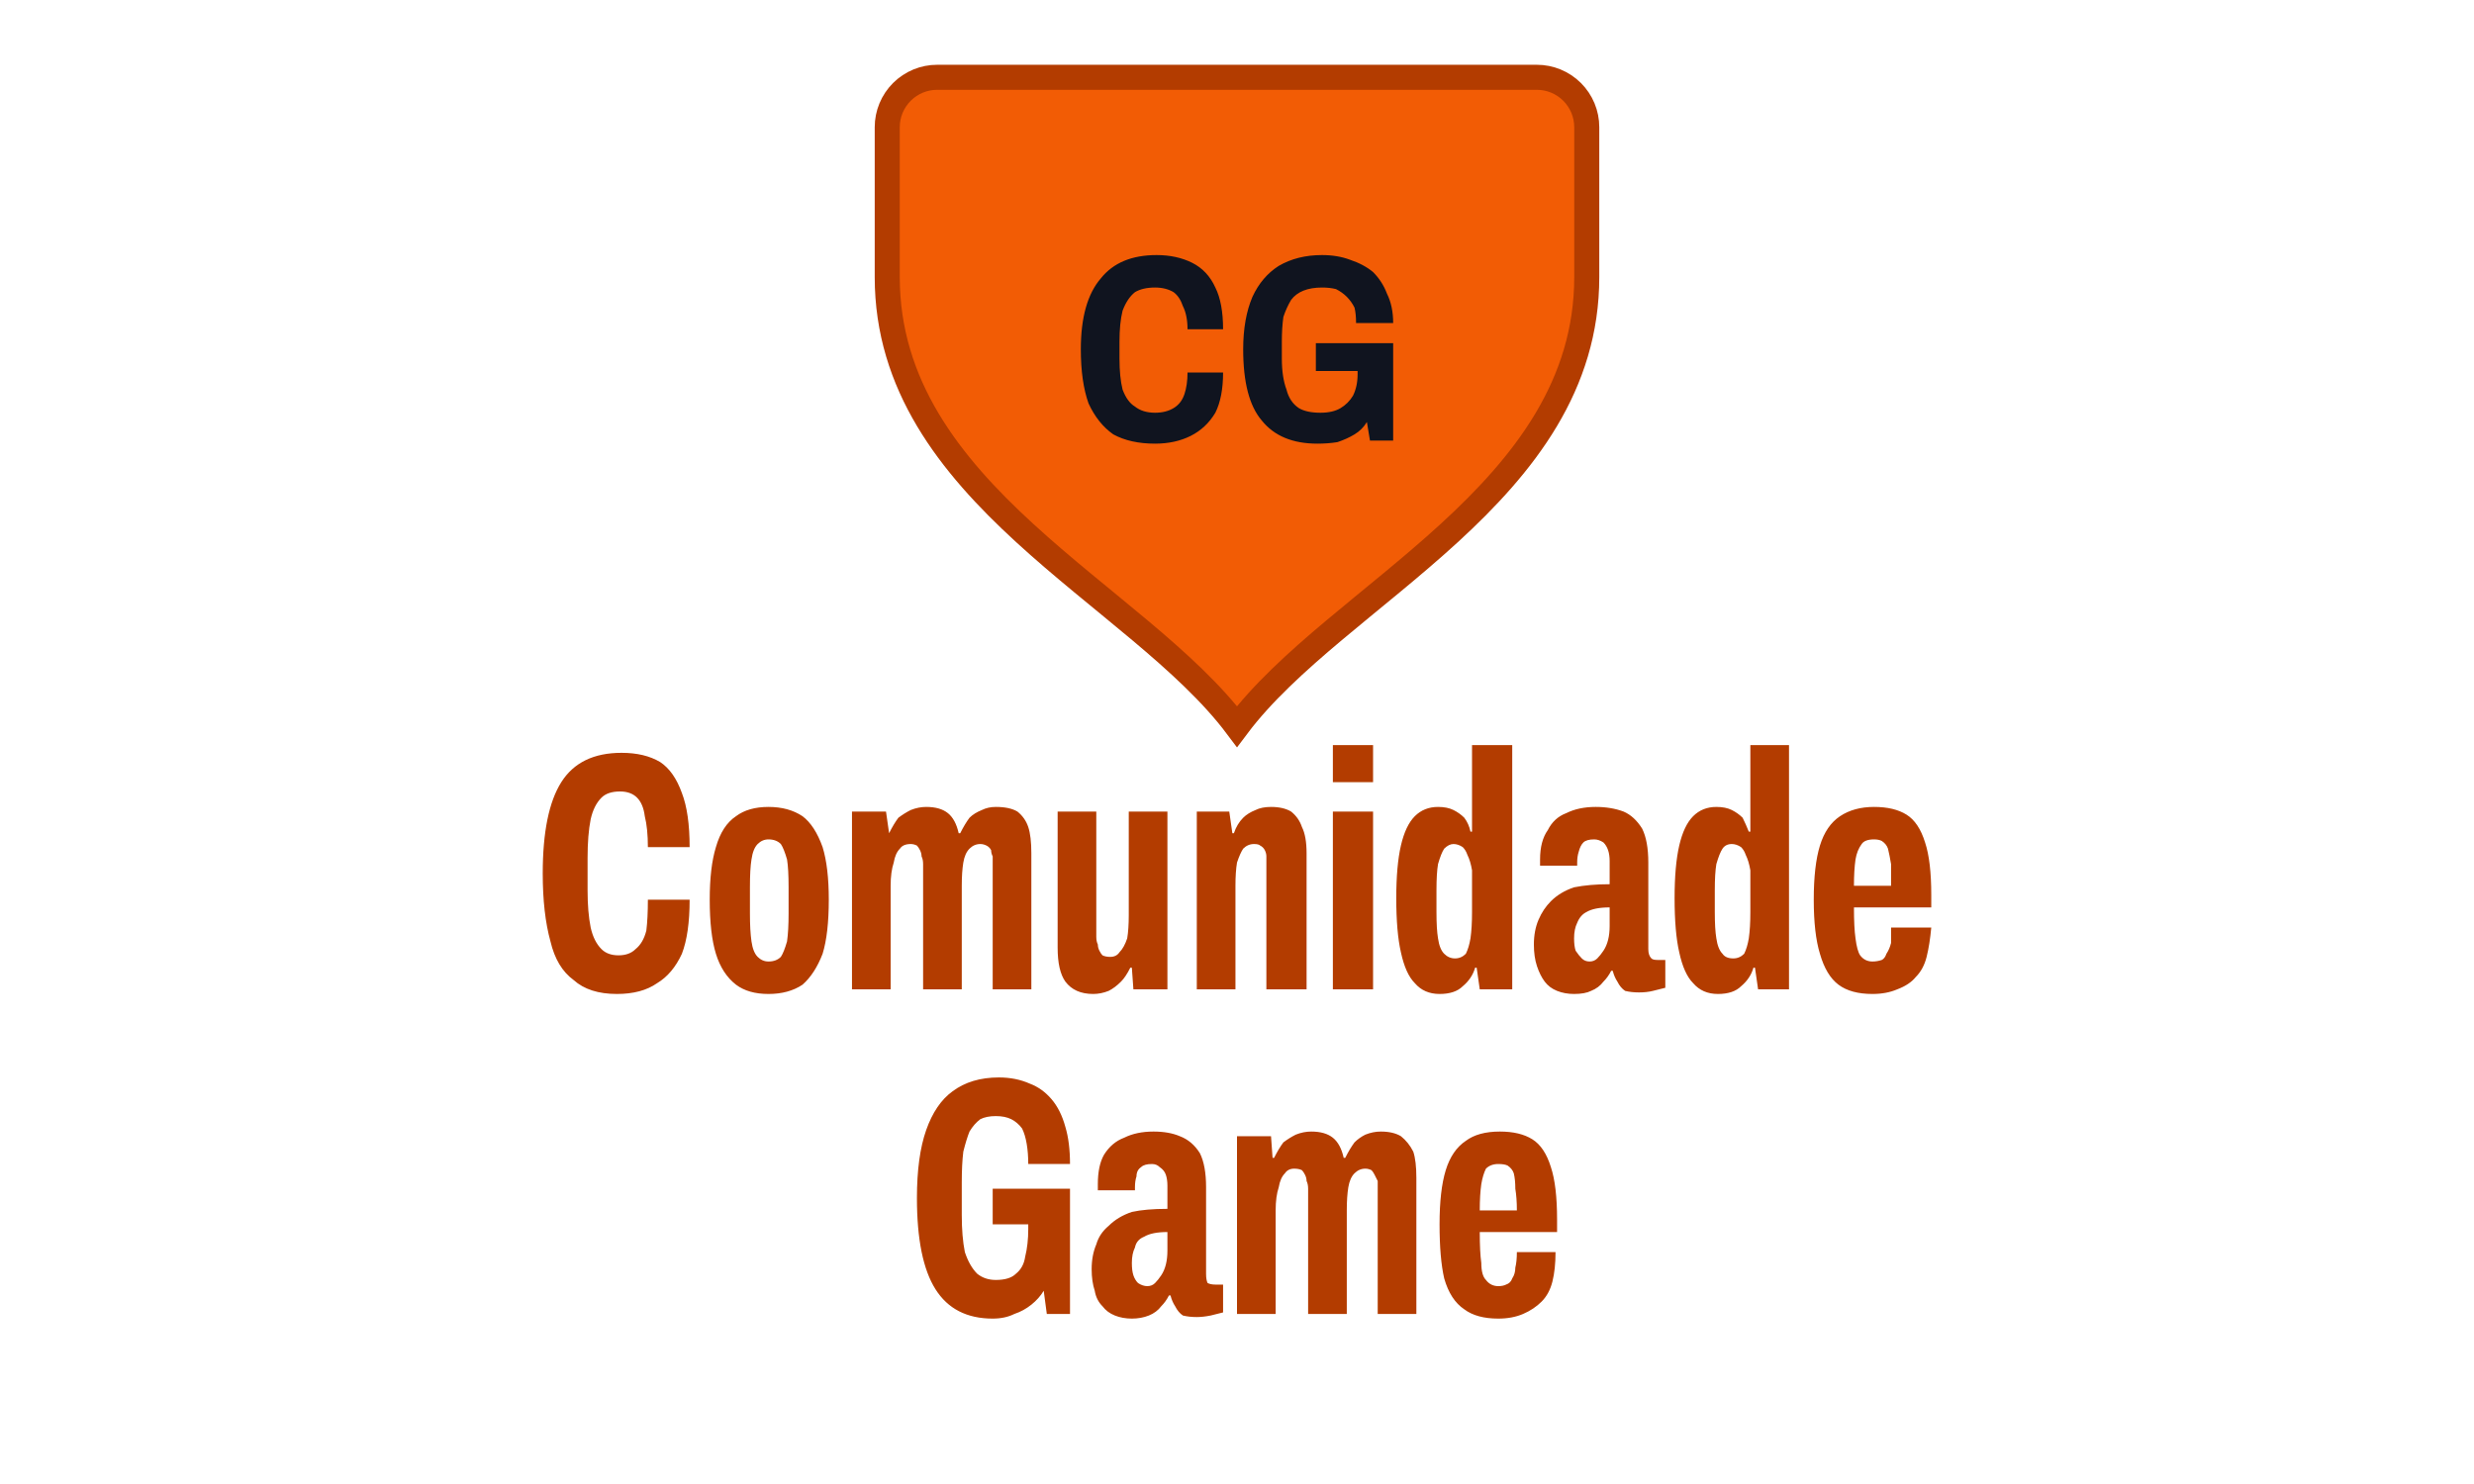
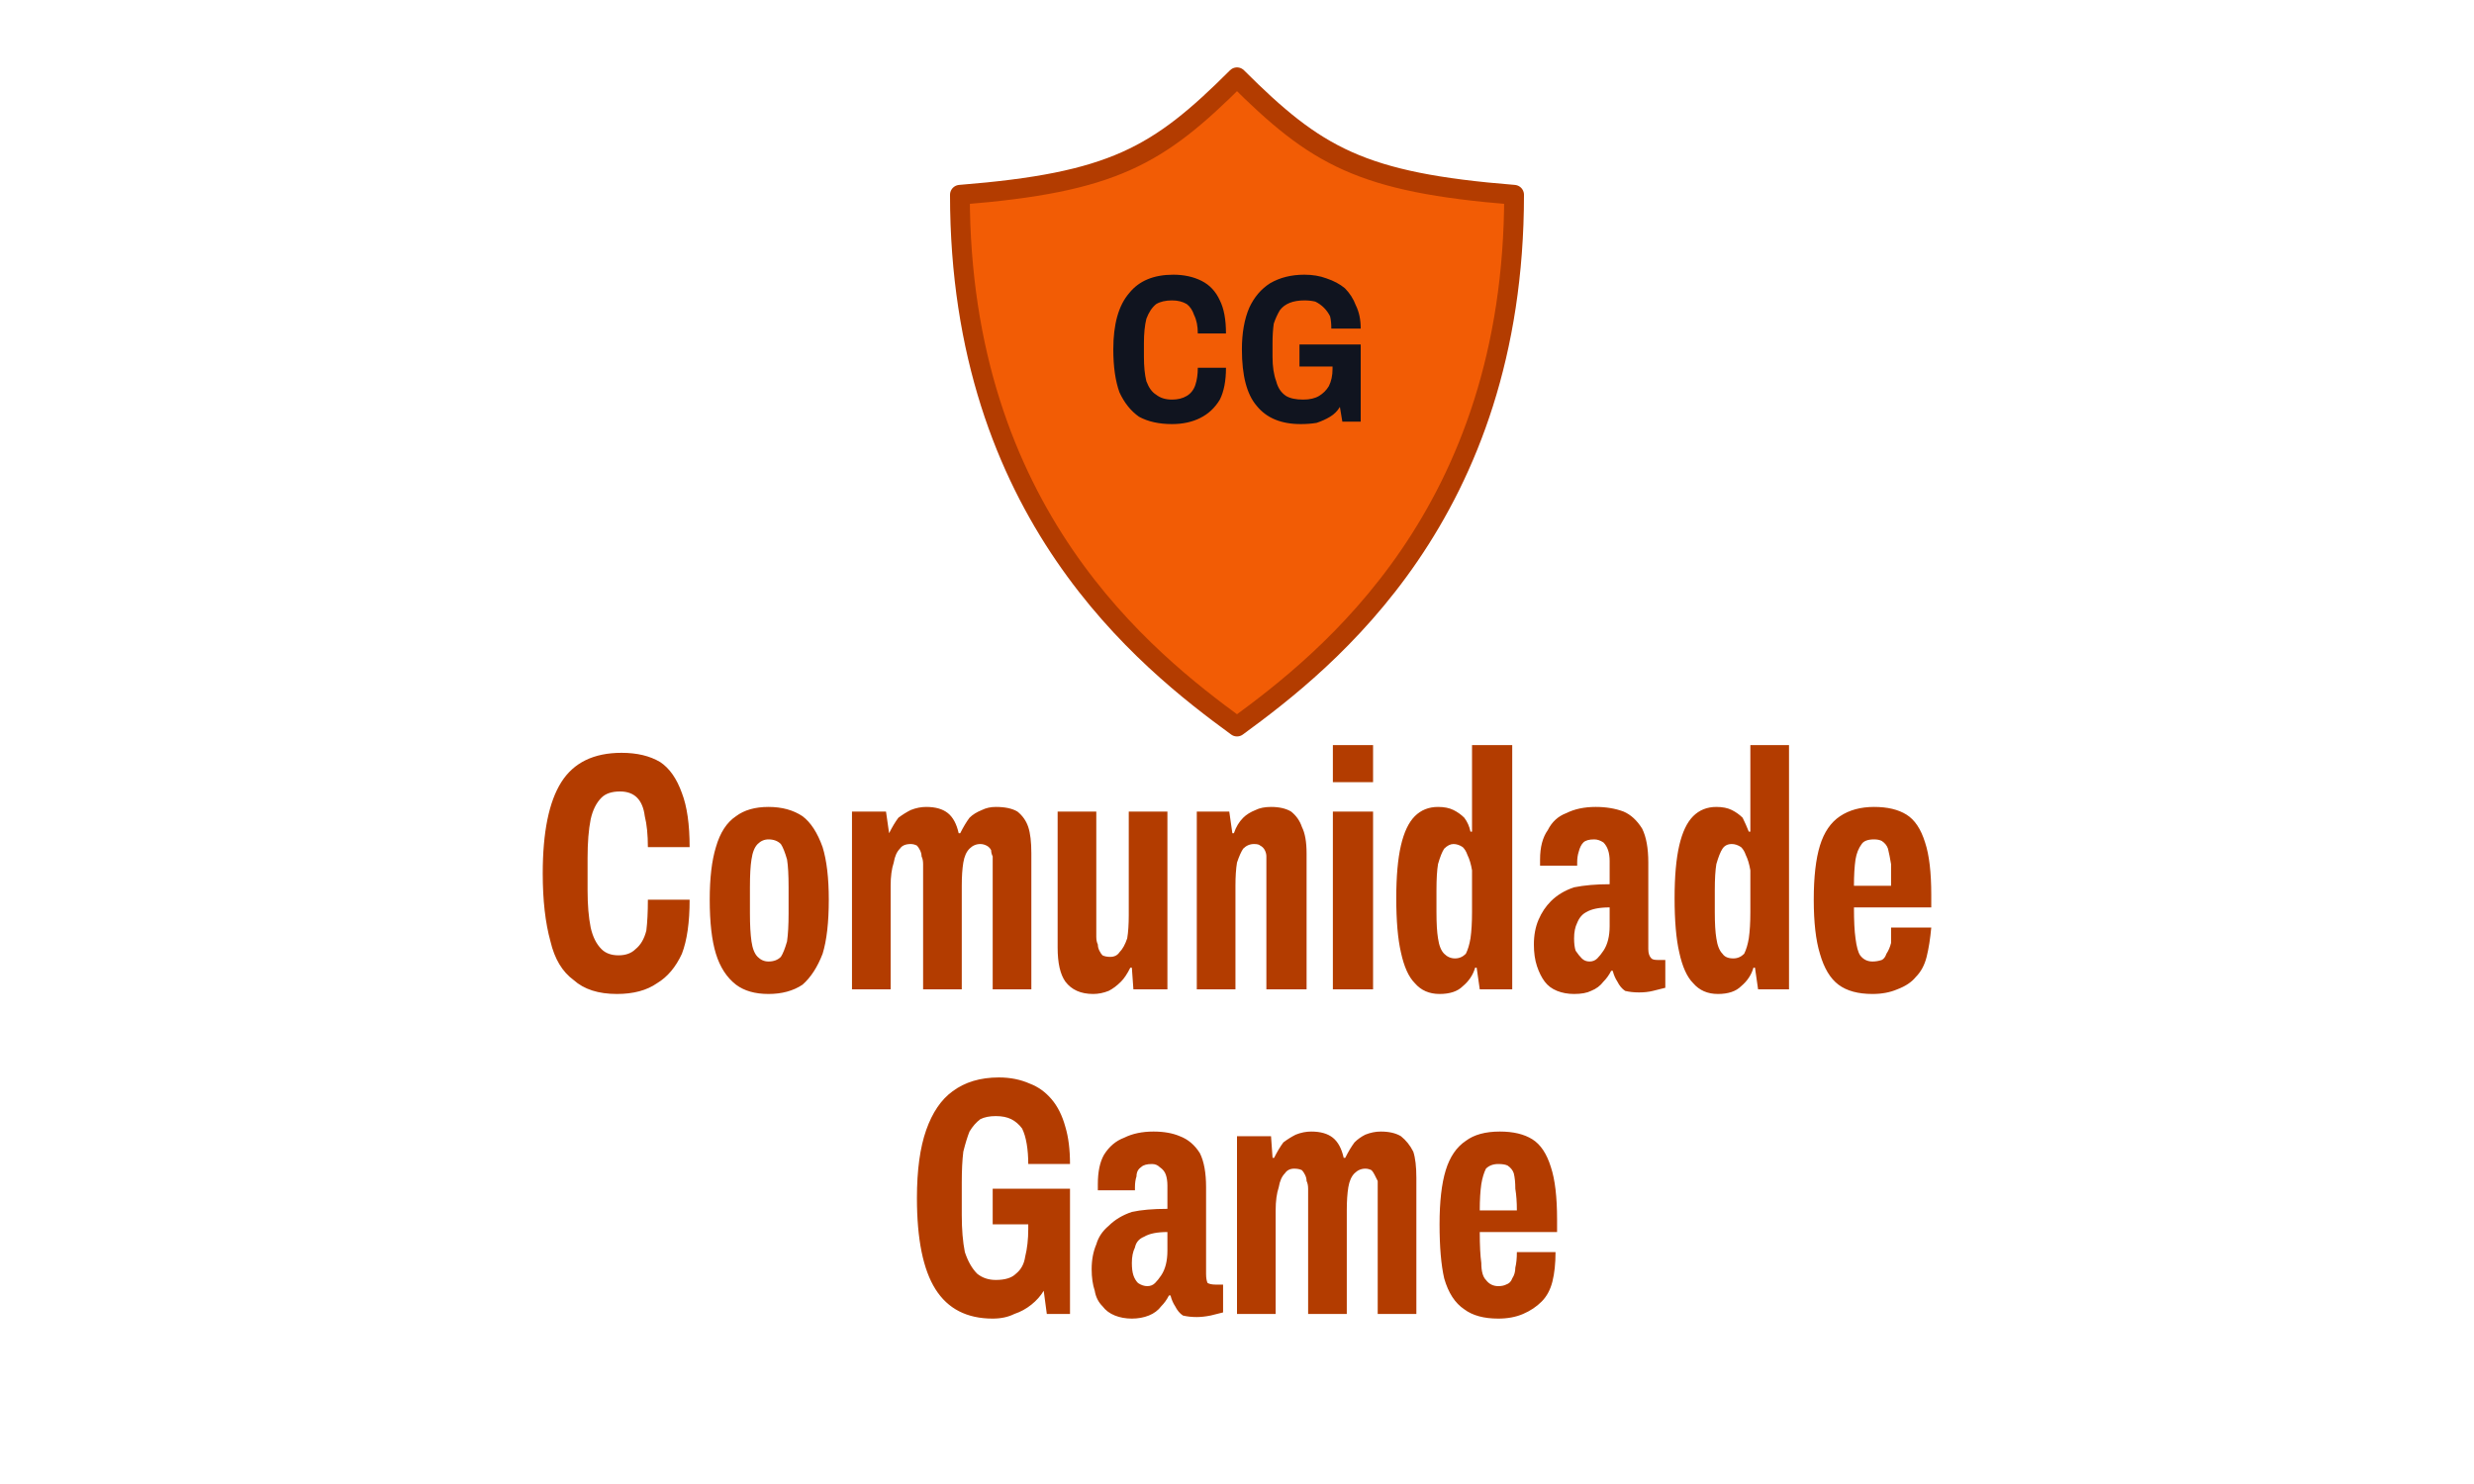
<svg xmlns="http://www.w3.org/2000/svg" viewBox="0 0 160 96" role="img" aria-label="Comunidade Game">
-   <path d="M60.62 5 H99.38 A3.23 3.23 0 0 1 102.62 8.23 V17.92 C102.62 31.92 86.46 38.38 80 47 C73.54 38.38 57.38 31.92 57.38 17.92 V8.23 A3.23 3.23 0 0 1 60.62 5 Z" fill="#F25C05" stroke="#B33C00" stroke-width="1.62" />
-   <path d="M74.7 28.7Q73.1 28.7 72 28.1Q71 27.4 70.4 26.1Q69.9 24.7 69.9 22.6Q69.9 19.5 71.2 18Q72.4 16.5 74.8 16.5Q76.1 16.5 77.1 17Q78.1 17.5 78.6 18.6Q79.1 19.6 79.1 21.3H76.8Q76.8 20.4 76.5 19.8Q76.3 19.2 75.9 18.9Q75.4 18.6 74.7 18.6Q73.9 18.6 73.4 18.9Q72.9 19.3 72.6 20.1Q72.4 20.9 72.4 22.1V23.2Q72.4 24.4 72.6 25.2Q72.9 26 73.4 26.3Q73.9 26.7 74.7 26.7Q75.4 26.7 75.9 26.4Q76.4 26.1 76.6 25.5Q76.8 24.9 76.8 24.1H79.1Q79.1 25.7 78.6 26.7Q78 27.7 77 28.2Q76 28.7 74.7 28.7Z M85.2 28.7Q82.8 28.7 81.6 27.2Q80.4 25.8 80.4 22.6Q80.4 20.6 81 19.2Q81.6 17.9 82.7 17.2Q83.9 16.5 85.5 16.5Q86.5 16.5 87.3 16.8Q88.2 17.1 88.8 17.6Q89.4 18.2 89.7 19Q90.1 19.8 90.1 20.9H87.7Q87.7 20.3 87.6 19.9Q87.4 19.5 87.1 19.2Q86.8 18.9 86.4 18.7Q86 18.6 85.5 18.6Q84.8 18.6 84.3 18.8Q83.8 19 83.5 19.4Q83.2 19.9 83 20.5Q82.9 21.2 82.9 22.1V23.2Q82.9 24.4 83.2 25.2Q83.4 26 84 26.4Q84.5 26.7 85.4 26.7Q86.2 26.7 86.7 26.4Q87.2 26.1 87.5 25.6Q87.8 25 87.8 24.2V24H85.1V22.2H90.1V28.5H88.6L88.4 27.3Q88.1 27.8 87.6 28.1Q87.1 28.4 86.5 28.6Q85.9 28.7 85.2 28.7Z" fill="#10141F" />
+   <path d="M80 5C85.11 10.1 88.02 11.81 97.92 12.6C97.92 33.21 85.87 42.71 80 47C74.13 42.71 62.08 33.21 62.08 12.6C71.98 11.81 74.89 10.1 80 5Z" fill="#F25C05" stroke="#B33C00" stroke-width="1.28" stroke-linejoin="round" />
+   <path d="M74.7 28.7Q73.1 28.7 72 28.1Q71 27.4 70.4 26.1Q69.9 24.7 69.9 22.6Q69.9 19.5 71.2 18Q72.4 16.5 74.8 16.5Q76.1 16.5 77.1 17Q78.1 17.5 78.6 18.6Q79.1 19.6 79.1 21.3H76.8Q76.8 20.4 76.5 19.8Q76.3 19.2 75.9 18.9Q75.4 18.6 74.7 18.6Q73.9 18.6 73.4 18.9Q72.9 19.3 72.6 20.1Q72.4 20.9 72.4 22.1V23.2Q72.4 24.4 72.6 25.2Q72.9 26 73.4 26.3Q73.9 26.7 74.7 26.7Q75.4 26.7 75.9 26.4Q76.4 26.1 76.6 25.5Q76.8 24.9 76.8 24.1H79.1Q79.1 25.7 78.6 26.7Q78 27.7 77 28.2Q76 28.7 74.7 28.7Z M85.2 28.7Q82.8 28.7 81.6 27.2Q80.4 25.8 80.4 22.6Q80.4 20.6 81 19.2Q81.6 17.9 82.7 17.2Q83.9 16.5 85.5 16.5Q86.5 16.5 87.3 16.8Q88.2 17.1 88.8 17.6Q89.4 18.2 89.7 19Q90.1 19.8 90.1 20.9H87.7Q87.7 20.3 87.6 19.9Q87.4 19.5 87.1 19.2Q86.8 18.9 86.4 18.7Q86 18.6 85.5 18.6Q84.8 18.6 84.3 18.8Q83.8 19 83.5 19.4Q83.2 19.9 83 20.5Q82.9 21.2 82.9 22.1V23.2Q82.9 24.4 83.2 25.2Q83.4 26 84 26.4Q84.5 26.7 85.4 26.7Q86.2 26.7 86.7 26.4Q87.2 26.1 87.5 25.6Q87.8 25 87.8 24.2V24H85.1V22.2H90.1V28.5H88.6L88.4 27.3Q88.1 27.8 87.6 28.1Q87.1 28.4 86.5 28.6Q85.9 28.7 85.2 28.7Z" fill="#10141F" transform="translate(16.63 4.7) scale(0.79213)" />
  <path d="M39.9 64.3Q38.1 64.3 37.1 63.4Q36 62.6 35.6 60.9Q35.1 59.1 35.1 56.5Q35.1 52.5 36.3 50.6Q37.5 48.7 40.2 48.7Q41.7 48.7 42.7 49.3Q43.6 49.9 44.1 51.3Q44.6 52.6 44.6 54.8H41.9Q41.9 53.6 41.7 52.8Q41.6 52 41.2 51.6Q40.8 51.2 40.1 51.2Q39.3 51.2 38.9 51.6Q38.4 52.1 38.2 53Q38 54 38 55.5V57.6Q38 59 38.2 60Q38.4 60.9 38.9 61.4Q39.3 61.8 40 61.8Q40.7 61.8 41.1 61.4Q41.6 61 41.8 60.2Q41.9 59.4 41.9 58.2H44.6Q44.6 60.4 44.1 61.7Q43.5 63 42.5 63.6Q41.5 64.3 39.9 64.3Z M49.7 64.3Q48.4 64.3 47.6 63.7Q46.7 63 46.3 61.7Q45.9 60.4 45.9 58.2Q45.9 56.1 46.3 54.8Q46.7 53.4 47.6 52.8Q48.4 52.2 49.7 52.2Q51 52.2 51.9 52.8Q52.7 53.4 53.2 54.8Q53.6 56.1 53.6 58.2Q53.6 60.4 53.2 61.7Q52.7 63 51.9 63.7Q51 64.3 49.7 64.3ZM49.7 62.2Q50.2 62.2 50.5 61.9Q50.7 61.6 50.9 60.9Q51 60.2 51 59.1V57.4Q51 56.2 50.9 55.6Q50.7 54.9 50.5 54.6Q50.2 54.3 49.7 54.3Q49.3 54.3 49 54.6Q48.7 54.9 48.6 55.6Q48.5 56.2 48.5 57.4V59.1Q48.5 60.2 48.6 60.9Q48.7 61.6 49 61.9Q49.3 62.2 49.7 62.2Z M55.1 64V52.5H57.3L57.5 53.9H57.5Q57.8 53.3 58.1 52.9Q58.5 52.6 58.9 52.4Q59.4 52.2 59.9 52.2Q60.8 52.2 61.3 52.6Q61.8 53 62 53.9H62.1Q62.4 53.3 62.7 52.9Q63 52.6 63.5 52.4Q63.9 52.2 64.4 52.2Q65.3 52.2 65.8 52.5Q66.3 52.9 66.5 53.5Q66.7 54.1 66.7 55.2V64H64.2V55.9Q64.2 55.6 64.2 55.4Q64.1 55.2 64.1 55Q64 54.8 63.8 54.7Q63.6 54.6 63.4 54.6Q63 54.6 62.7 54.9Q62.4 55.2 62.3 55.8Q62.2 56.4 62.2 57.3V64H59.7V55.9Q59.7 55.6 59.6 55.4Q59.6 55.2 59.5 55Q59.4 54.8 59.3 54.7Q59.1 54.6 58.9 54.6Q58.4 54.6 58.2 54.9Q57.9 55.2 57.8 55.8Q57.6 56.4 57.6 57.3V64Z M70.7 64.3Q69.5 64.3 68.9 63.5Q68.4 62.8 68.4 61.3V52.5H70.9V60.6Q70.9 60.9 71 61.1Q71 61.3 71.1 61.5Q71.2 61.7 71.3 61.8Q71.5 61.9 71.8 61.9Q72.2 61.9 72.4 61.6Q72.7 61.3 72.9 60.7Q73 60.1 73 59.2V52.5H75.5V64H73.3L73.2 62.6H73.1Q72.8 63.2 72.5 63.5Q72.1 63.9 71.7 64.1Q71.2 64.3 70.7 64.3Z M77.4 64V52.5H79.5L79.7 53.9H79.8Q80 53.3 80.4 52.9Q80.7 52.6 81.2 52.4Q81.6 52.2 82.2 52.2Q83 52.2 83.5 52.5Q84 52.9 84.2 53.5Q84.5 54.1 84.5 55.2V64H81.9V55.9Q81.9 55.6 81.9 55.4Q81.9 55.2 81.8 55Q81.7 54.8 81.5 54.7Q81.4 54.6 81.1 54.6Q80.7 54.6 80.4 54.9Q80.2 55.2 80 55.8Q79.9 56.4 79.9 57.3V64Z M86.2 50.6V48.2H88.8V50.6ZM86.2 64V52.5H88.8V64Z M93.1 64.3Q92.1 64.3 91.5 63.6Q90.9 63 90.6 61.6Q90.3 60.3 90.3 58.1Q90.3 56 90.6 54.7Q90.9 53.4 91.5 52.8Q92.1 52.2 93 52.2Q93.6 52.2 94 52.4Q94.4 52.6 94.7 52.9Q95 53.3 95.1 53.8H95.2V48.2H97.8V64H95.7L95.5 62.6H95.4Q95.2 63.3 94.6 63.8Q94.1 64.3 93.1 64.3ZM94.1 62Q94.5 62 94.8 61.7Q95 61.3 95.1 60.7Q95.2 60 95.2 59V57.6Q95.2 56.8 95.2 56.3Q95.1 55.7 94.9 55.3Q94.8 55 94.6 54.8Q94.3 54.6 94 54.6Q93.7 54.6 93.4 54.9Q93.2 55.2 93 55.9Q92.9 56.5 92.9 57.6V59Q92.9 60.1 93 60.7Q93.1 61.4 93.4 61.7Q93.7 62 94.1 62Z M101.8 64.3Q101.2 64.3 100.7 64.1Q100.2 63.9 99.9 63.5Q99.6 63.1 99.4 62.5Q99.2 61.9 99.2 61.1Q99.2 60.2 99.5 59.5Q99.8 58.8 100.3 58.3Q100.9 57.7 101.8 57.4Q102.8 57.2 104.1 57.2V55.7Q104.1 55.3 104 55Q103.9 54.7 103.7 54.5Q103.4 54.3 103.1 54.3Q102.6 54.3 102.4 54.5Q102.2 54.7 102.1 55.1Q102 55.4 102 55.8V56H99.6Q99.6 55.9 99.6 55.8Q99.6 55.7 99.6 55.6Q99.6 54.4 100.1 53.7Q100.5 52.9 101.3 52.6Q102.1 52.2 103.2 52.2Q104.2 52.2 105 52.5Q105.7 52.8 106.2 53.6Q106.6 54.4 106.6 55.8V61.4Q106.6 61.8 106.8 62Q106.9 62.1 107.2 62.1H107.7V63.9Q107.3 64 106.9 64.1Q106.5 64.2 106 64.2Q105.5 64.2 105.1 64.1Q104.8 63.9 104.6 63.5Q104.4 63.2 104.3 62.8H104.2Q104 63.2 103.7 63.5Q103.4 63.9 102.9 64.1Q102.5 64.3 101.8 64.3ZM102.8 62.2Q103.1 62.2 103.3 62Q103.5 61.8 103.7 61.5Q103.9 61.2 104 60.8Q104.1 60.4 104.1 59.9V58.7Q103.1 58.7 102.6 59Q102.2 59.2 102 59.7Q101.8 60.1 101.8 60.7Q101.8 61.2 101.9 61.5Q102.1 61.8 102.3 62Q102.5 62.2 102.8 62.2Z M111.1 64.3Q110.1 64.3 109.5 63.6Q108.9 63 108.6 61.6Q108.3 60.3 108.3 58.1Q108.3 56 108.6 54.7Q108.9 53.4 109.5 52.8Q110.1 52.2 111 52.2Q111.6 52.2 112 52.4Q112.4 52.6 112.7 52.9Q112.9 53.3 113.1 53.8H113.2V48.2H115.7V64H113.7L113.5 62.6H113.4Q113.2 63.3 112.6 63.8Q112.1 64.3 111.1 64.3ZM112.1 62Q112.5 62 112.8 61.7Q113 61.3 113.1 60.7Q113.2 60 113.2 59V57.6Q113.2 56.8 113.2 56.3Q113.1 55.7 112.9 55.3Q112.8 55 112.6 54.8Q112.3 54.6 112 54.6Q111.6 54.6 111.4 54.9Q111.2 55.2 111 55.9Q110.9 56.5 110.9 57.6V59Q110.9 60.1 111 60.7Q111.1 61.4 111.4 61.7Q111.6 62 112.1 62Z M121.1 64.3Q119.7 64.3 118.9 63.7Q118.1 63.1 117.7 61.7Q117.3 60.4 117.3 58.2Q117.3 56 117.7 54.7Q118.1 53.4 119 52.8Q119.9 52.2 121.2 52.2Q122.5 52.2 123.3 52.7Q124.1 53.2 124.5 54.5Q124.9 55.7 124.9 57.9V58.7H119.9Q119.9 60 120 60.7Q120.1 61.5 120.3 61.8Q120.6 62.2 121.1 62.2Q121.4 62.2 121.7 62.1Q121.9 62 122 61.7Q122.2 61.4 122.3 61Q122.3 60.6 122.3 60H124.9Q124.8 61.1 124.6 61.9Q124.4 62.7 123.9 63.2Q123.5 63.7 122.7 64Q122 64.3 121.1 64.3ZM119.9 57.3H122.3Q122.3 56.5 122.3 55.9Q122.2 55.3 122.1 54.9Q122 54.6 121.7 54.4Q121.5 54.3 121.2 54.3Q120.6 54.3 120.4 54.6Q120.1 55 120 55.6Q119.9 56.3 119.9 57.3Z" fill="#B33C00" />
  <path d="M64.2 85.3Q61.7 85.3 60.5 83.4Q59.3 81.5 59.3 77.5Q59.3 74.8 59.9 73.1Q60.5 71.4 61.6 70.6Q62.8 69.7 64.6 69.7Q65.7 69.7 66.6 70.1Q67.4 70.4 68 71.1Q68.6 71.8 68.9 72.9Q69.2 73.9 69.2 75.3H66.5Q66.5 74.6 66.4 74Q66.3 73.4 66.1 73Q65.8 72.6 65.4 72.4Q65 72.2 64.4 72.2Q63.8 72.2 63.4 72.4Q63 72.7 62.7 73.2Q62.5 73.7 62.3 74.5Q62.2 75.3 62.2 76.5V78.6Q62.2 80 62.4 81Q62.7 81.9 63.2 82.4Q63.7 82.8 64.4 82.8Q65.3 82.8 65.7 82.4Q66.2 82 66.3 81.3Q66.5 80.5 66.5 79.5V79.2H64.2V76.9H69.2V85H67.7L67.5 83.5Q67.2 84 66.7 84.4Q66.2 84.8 65.6 85Q65 85.3 64.2 85.3Z M73.2 85.3Q72.6 85.3 72.1 85.1Q71.6 84.9 71.3 84.5Q70.9 84.1 70.8 83.5Q70.6 82.9 70.6 82.1Q70.6 81.2 70.9 80.5Q71.1 79.8 71.7 79.3Q72.3 78.7 73.2 78.4Q74.1 78.2 75.5 78.2V76.7Q75.5 76.3 75.4 76Q75.3 75.7 75 75.5Q74.8 75.3 74.5 75.3Q74 75.3 73.8 75.5Q73.5 75.7 73.5 76.1Q73.4 76.4 73.4 76.8V77H71Q71 76.9 71 76.8Q71 76.7 71 76.6Q71 75.4 71.4 74.7Q71.9 73.9 72.7 73.6Q73.5 73.2 74.6 73.2Q75.6 73.2 76.3 73.5Q77.1 73.8 77.6 74.6Q78 75.4 78 76.8V82.4Q78 82.8 78.1 83Q78.3 83.1 78.6 83.1H79.1V84.9Q78.7 85 78.3 85.1Q77.8 85.2 77.4 85.2Q76.9 85.2 76.5 85.1Q76.2 84.9 76 84.5Q75.8 84.2 75.7 83.8H75.6Q75.4 84.2 75.1 84.5Q74.8 84.9 74.3 85.1Q73.8 85.3 73.2 85.3ZM74.2 83.2Q74.5 83.2 74.7 83Q74.9 82.8 75.1 82.5Q75.3 82.2 75.4 81.8Q75.5 81.4 75.5 80.9V79.7Q74.5 79.7 74 80Q73.5 80.2 73.4 80.7Q73.2 81.1 73.2 81.7Q73.2 82.2 73.3 82.5Q73.4 82.8 73.6 83Q73.9 83.2 74.2 83.2Z M80 85V73.5H82.2L82.3 74.9H82.4Q82.7 74.3 83 73.9Q83.4 73.6 83.8 73.4Q84.3 73.2 84.8 73.2Q85.7 73.2 86.2 73.6Q86.7 74 86.9 74.9H87Q87.3 74.3 87.6 73.9Q87.9 73.6 88.3 73.4Q88.8 73.2 89.3 73.2Q90.1 73.2 90.6 73.5Q91.1 73.9 91.4 74.5Q91.6 75.1 91.6 76.2V85H89.1V76.9Q89.1 76.6 89.1 76.4Q89 76.2 88.9 76Q88.8 75.8 88.7 75.7Q88.5 75.6 88.3 75.6Q87.9 75.6 87.6 75.9Q87.3 76.2 87.2 76.8Q87.1 77.4 87.1 78.3V85H84.6V76.9Q84.6 76.6 84.5 76.4Q84.5 76.2 84.4 76Q84.3 75.8 84.2 75.7Q84 75.6 83.7 75.6Q83.3 75.6 83.1 75.9Q82.8 76.2 82.7 76.8Q82.5 77.4 82.5 78.3V85Z M96.9 85.3Q95.5 85.3 94.7 84.7Q93.8 84.1 93.4 82.7Q93.1 81.4 93.1 79.2Q93.1 77 93.5 75.7Q93.9 74.4 94.8 73.8Q95.6 73.2 97 73.2Q98.3 73.2 99.1 73.7Q99.9 74.2 100.3 75.5Q100.7 76.7 100.7 78.9V79.7H95.7Q95.7 81 95.8 81.7Q95.8 82.5 96.1 82.8Q96.4 83.2 96.9 83.2Q97.2 83.2 97.4 83.1Q97.7 83 97.8 82.7Q98 82.4 98 82Q98.1 81.6 98.1 81H100.6Q100.6 82.1 100.4 82.9Q100.2 83.7 99.7 84.2Q99.2 84.7 98.5 85Q97.8 85.3 96.9 85.3ZM95.7 78.3H98.1Q98.1 77.5 98 76.9Q98 76.3 97.9 75.9Q97.8 75.6 97.5 75.4Q97.3 75.3 96.9 75.3Q96.4 75.3 96.1 75.6Q95.9 76 95.8 76.6Q95.7 77.3 95.7 78.3Z" fill="#B33C00" />
</svg>
